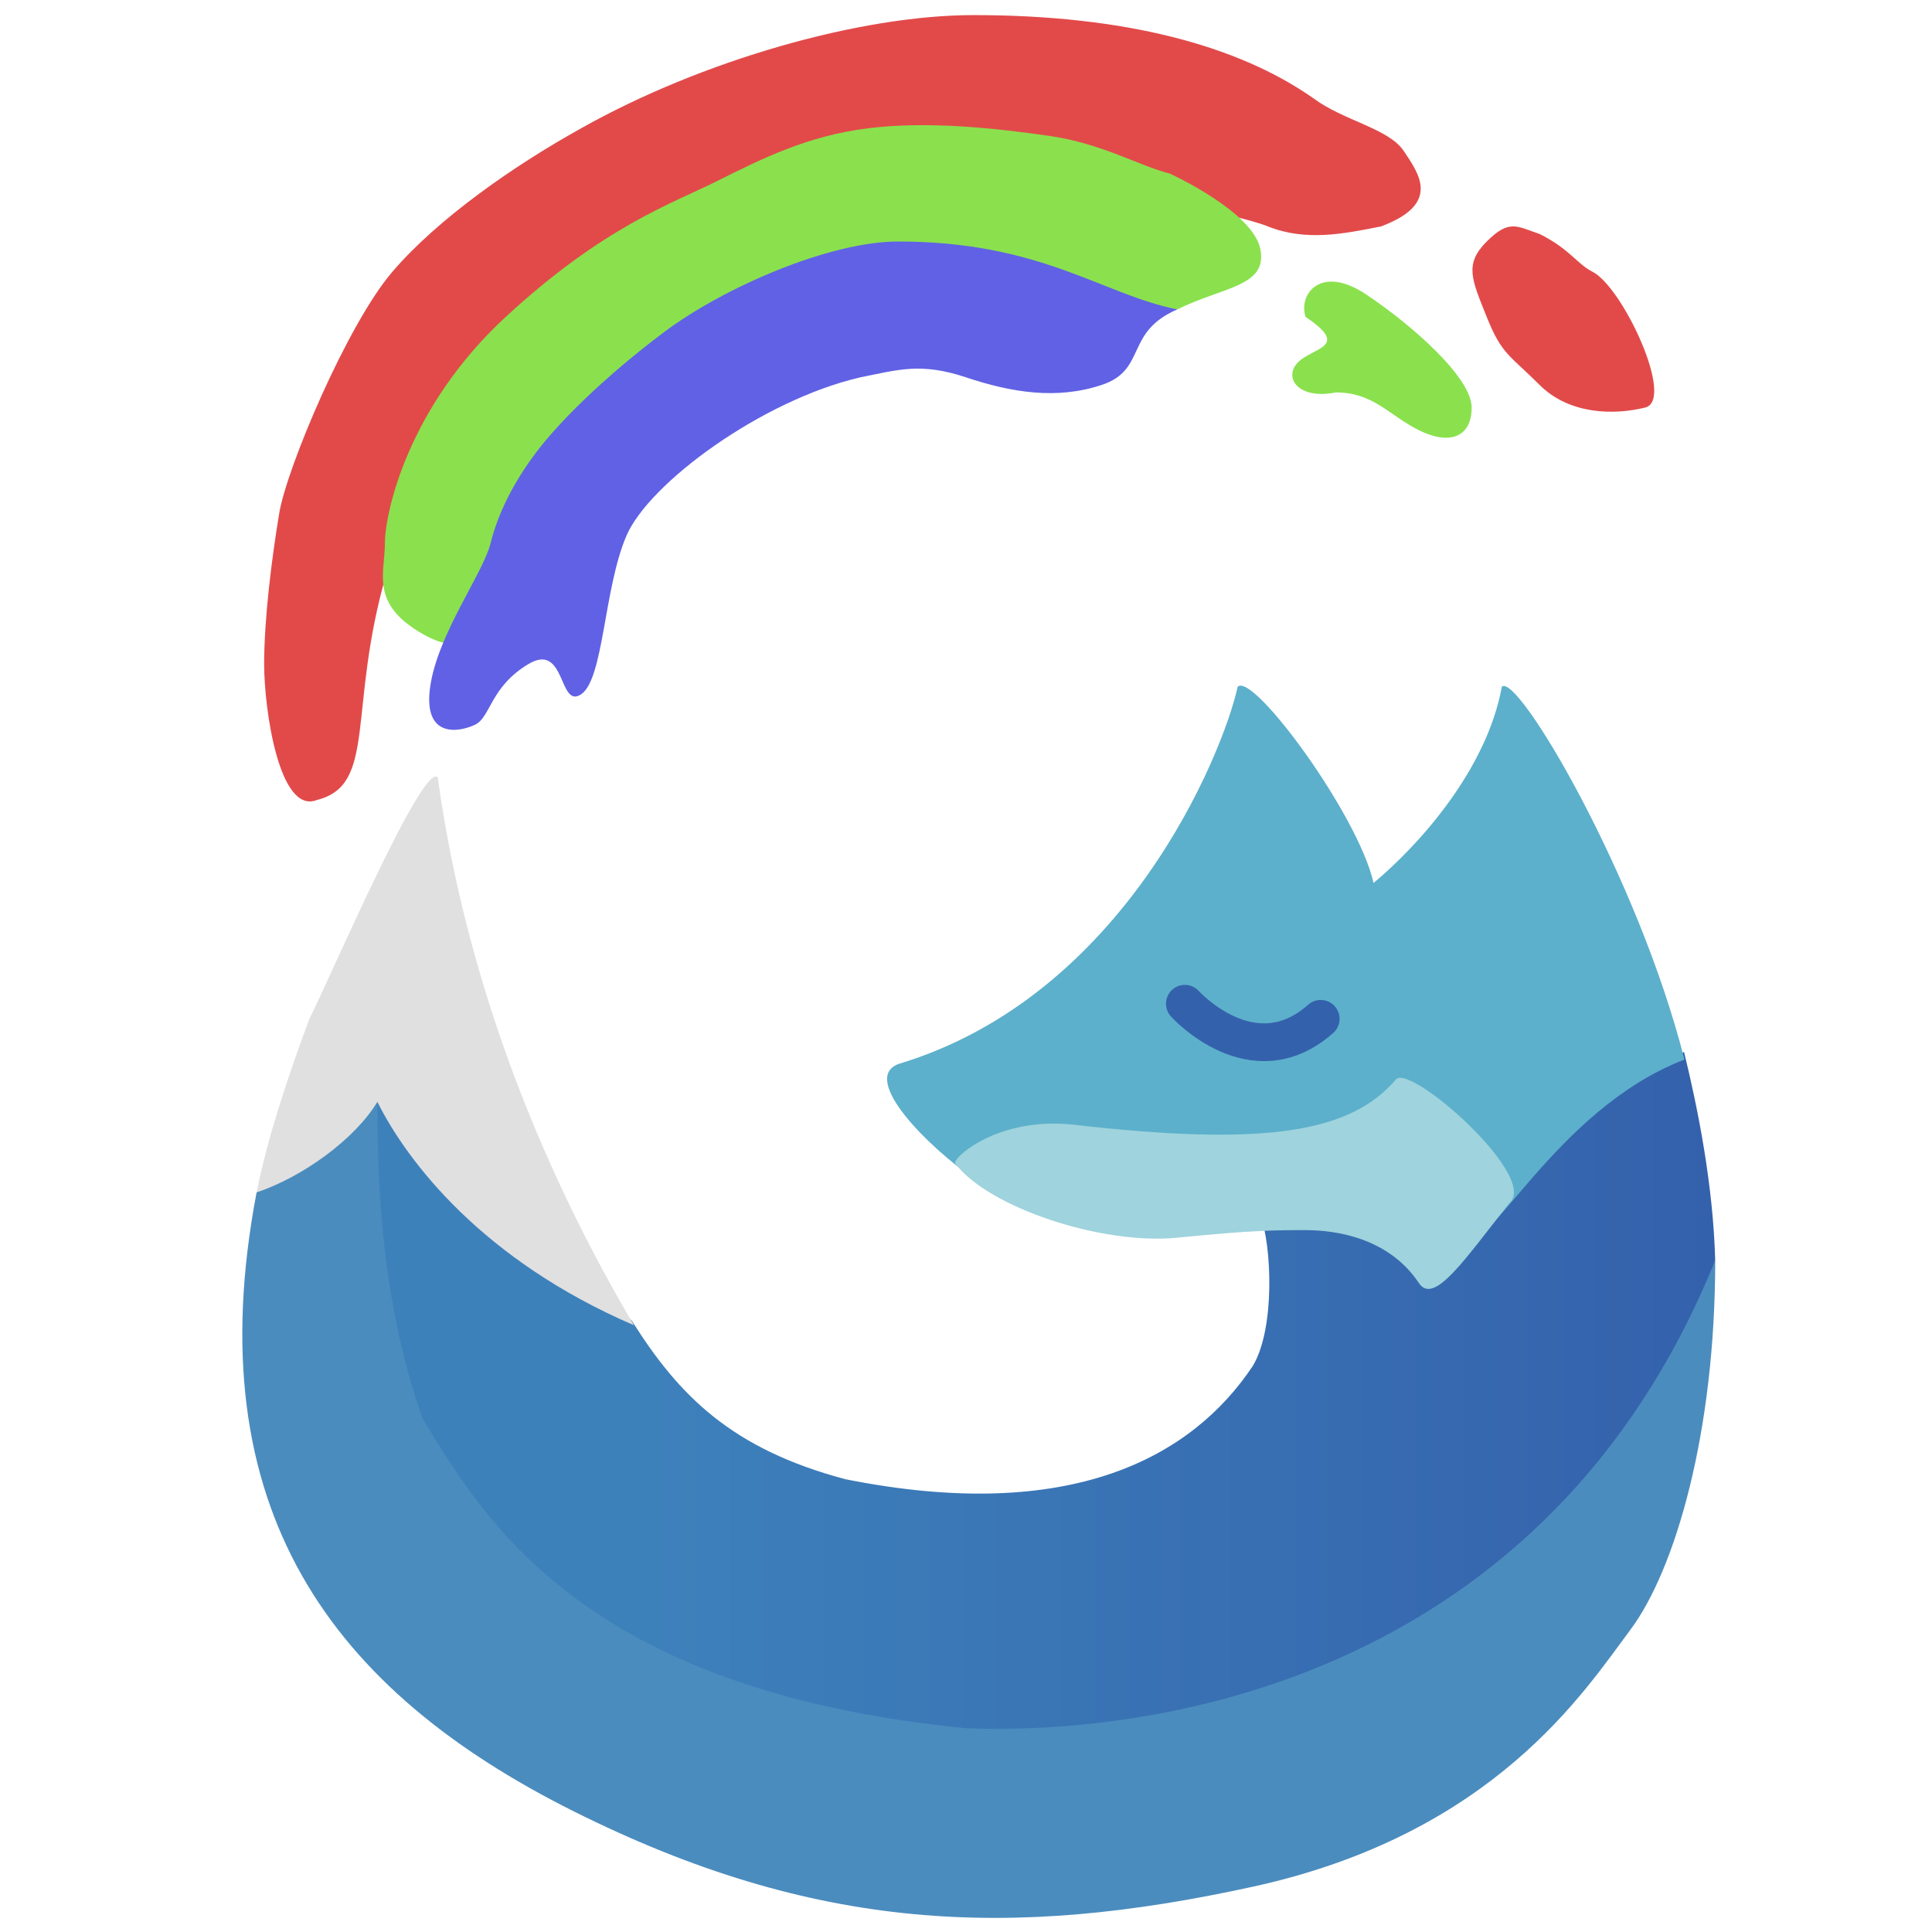
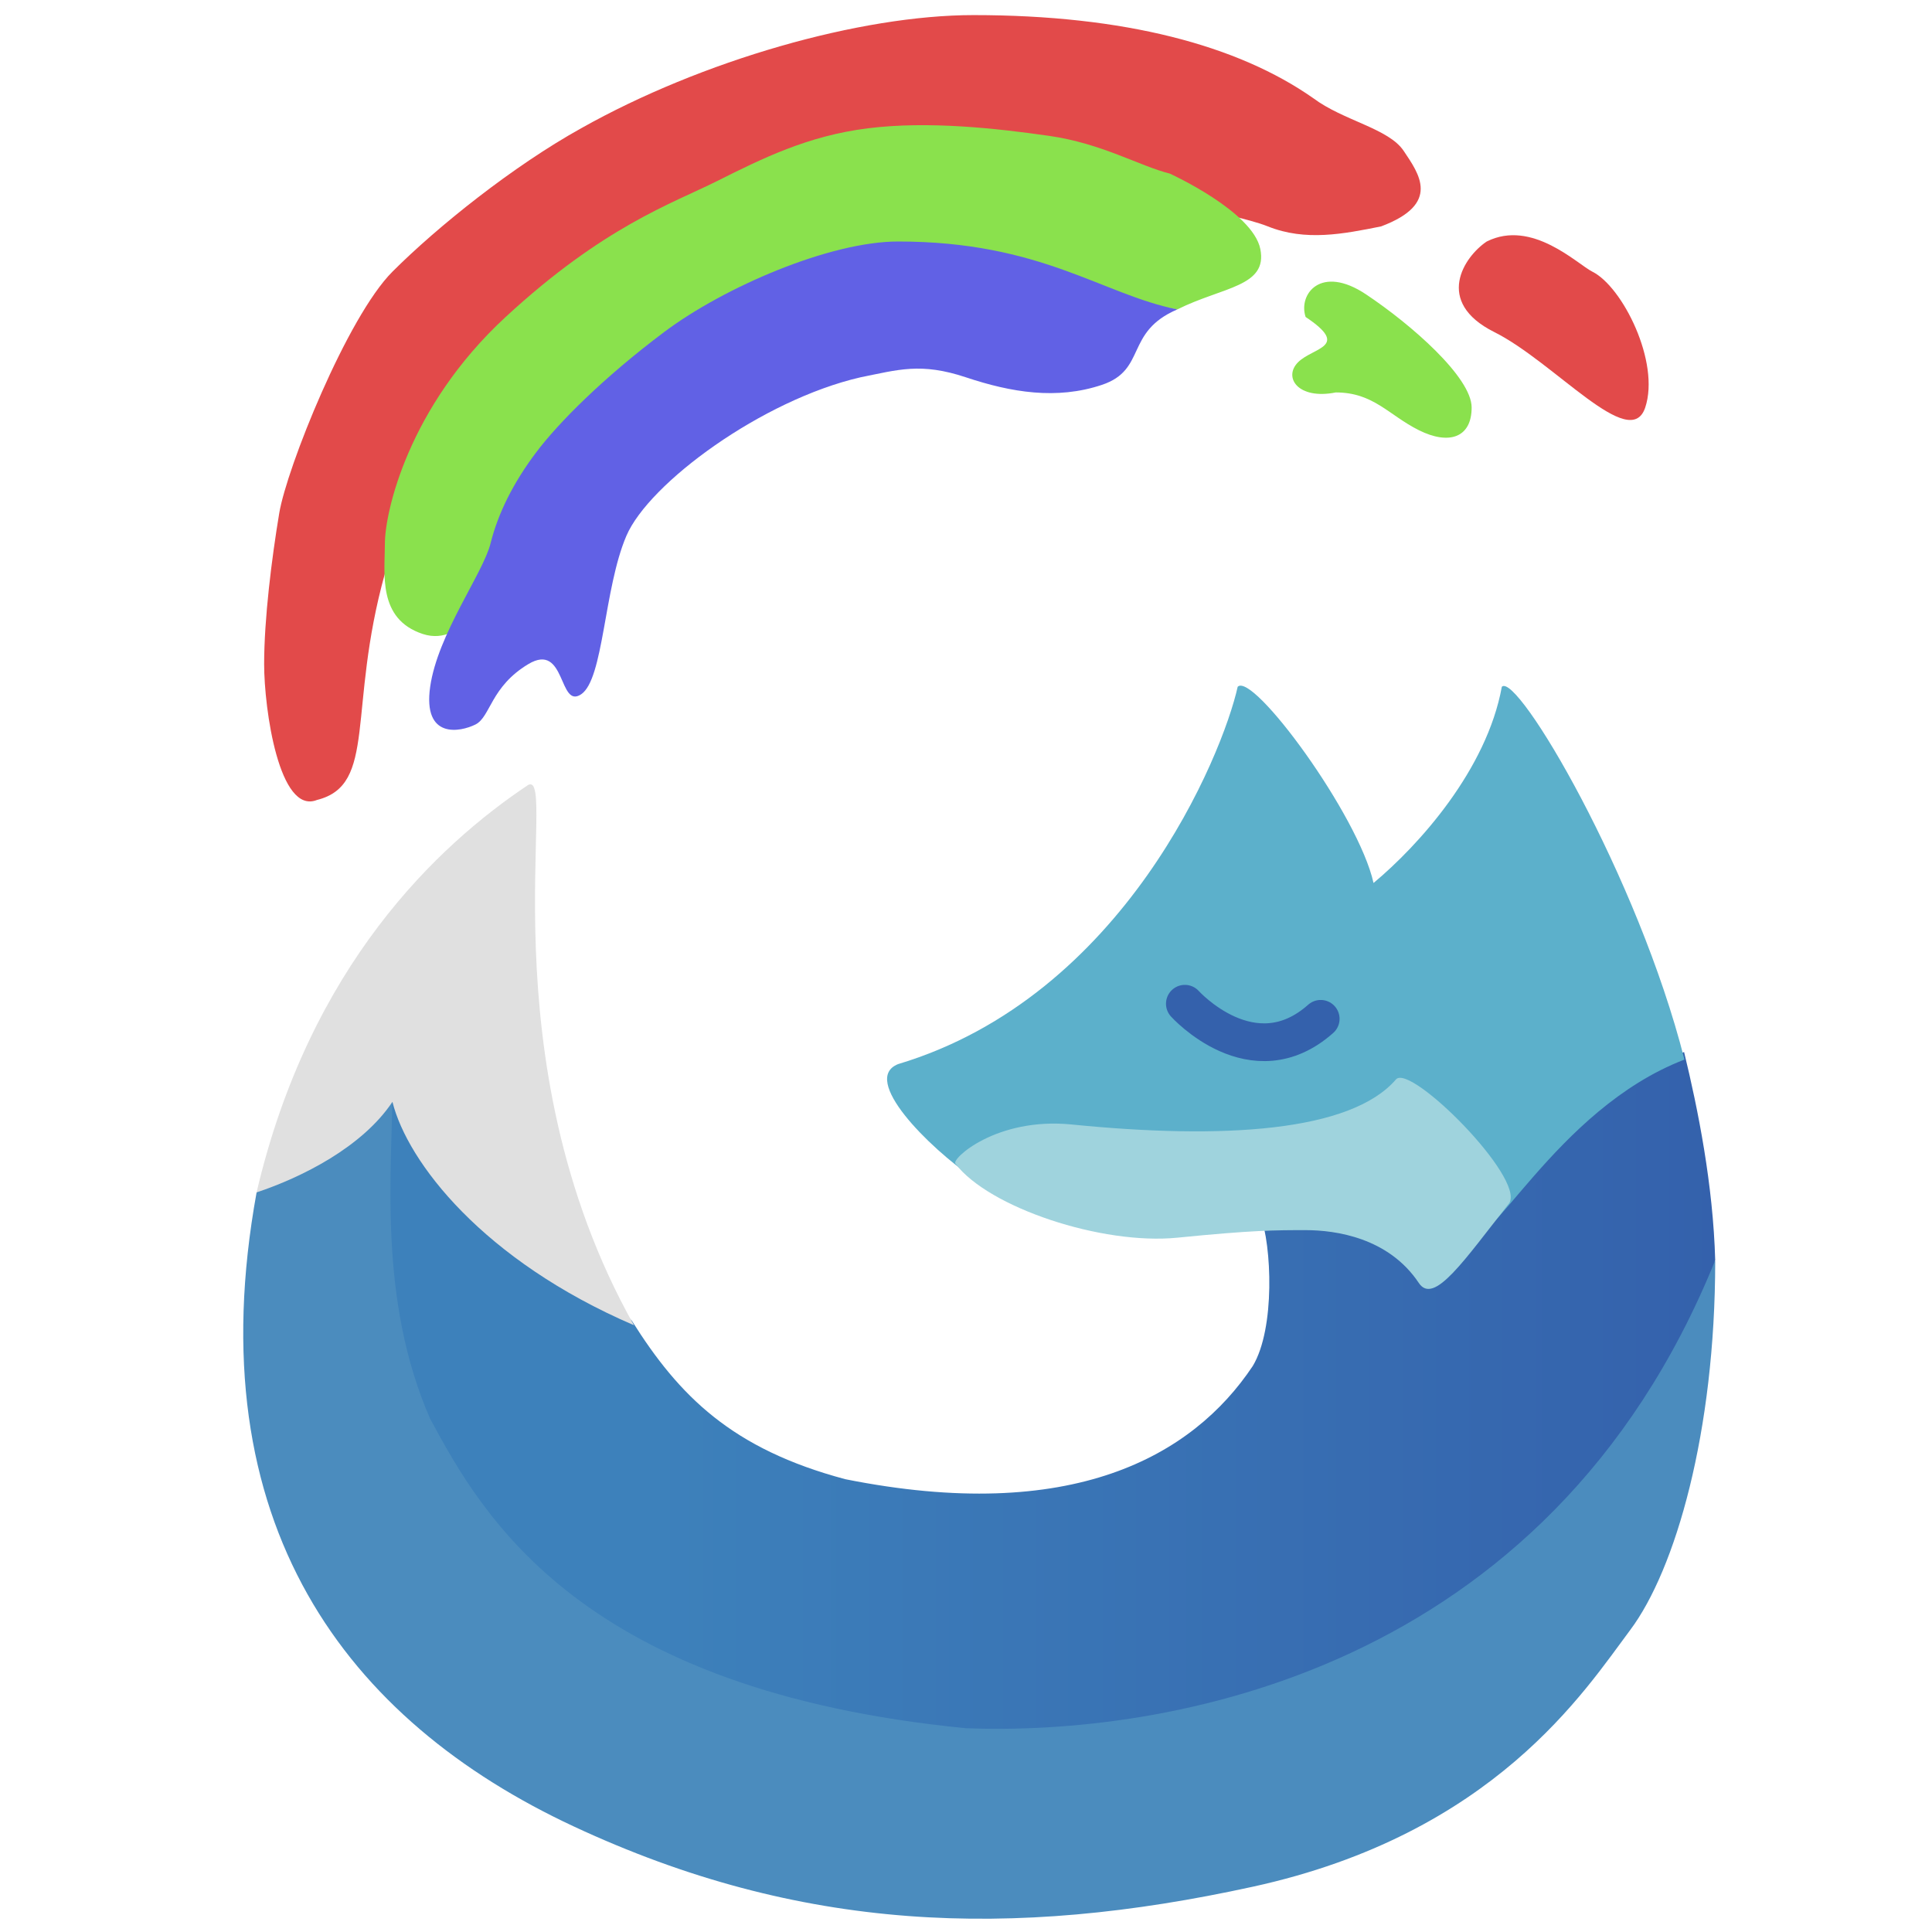
<svg xmlns="http://www.w3.org/2000/svg" width="128" height="128" viewBox="0 0 128 128">
  <linearGradient id="a" x2="1">
    <stop stop-color="#3d81bb" offset=".2" />
    <stop stop-color="#3461ac" offset="1" />
  </linearGradient>
-   <path d="M113.637 83.541C113.637 94.884 111 104 108 108s-9 13.5-25 17-29 3-45-5-25-20-21-41l8.5-7.5Q49 122 105 89z" fill="#4b8cbe" />
-   <path d="M41.86 87.5C45 92.5 48.5 96 56 98c15 3 23-1.5 27-7.5 1.5-2.5 1.25-8 .5-10l28.075-10.8c.925 3.8 1.925 8.8 2.062 13.8C102.5 111 77 115 64 114.5c-25.5-2.5-32-14-36-20.5-3-8.5-3-17-3-22z" fill="url(#a)" />
-   <path d="M17 79c.7-3.5 2-7.5 3.5-11.5 1.5-3 7.5-17 8.5-16 2 14.5 7.5 27 13 36.3C32 83.5 27 77 25 73c-1.5 2.5-5 5-8 6z" fill="#e0e0e0" />
+   <path d="M113.637 83.541C113.637 94.884 111 104 108 108s-9 13.5-25 17-30 3-45-4-25-20-21-42l9-8q23 51 79 18z" fill="#4b8cbe" />
+   <path d="M41.86 87.5C45 92.5 48.5 96 56 98c15 3 23-1.5 27-7.5 1.5-2.5 1.25-8 .5-10l28.075-10.8c.925 3.8 1.925 8.8 2.062 13.8C102.5 111 77 115 64 114.5c-25.5-2.5-32-14-35.5-20.5C25 86 26 77.5 26 72z" fill="url(#a)" />
+   <path d="M17 79c3.5-15 12-23 18-27 2-1-3 18 7 35.8C32 83.5 27 77 26 73c-2 3-6 5-9 6z" fill="#e0e0e0" />
  <path d="M64.53 78.08C61.5 76 57 71.5 59.5 70.5 74.5 66 81 50 82 45.5c1-1 8 8.5 9 13 3-2.5 7.5-7.5 8.5-13 1-1 9 12.5 12.1 24.7C103 73.5 98.5 83.5 97 82z" fill="#5cb0cb" />
-   <path d="M94 85c-2-3-5.5-3.5-7.5-3.5s-3.5 0-8.5.5-12.5-2-14.7-4.9C63 76.8 66 74 71 74.5c13 1.5 18.5.5 21.5-3 1-1 9.5 6.5 7.5 8.2-3 3.8-5 6.8-6 5.3z" fill="#9fd3dd" />
+   <path d="M94 85c-2-3-5.5-3.5-7.5-3.5s-3.5 0-8.5.5-12.5-2-14.7-4.9C63 76.8 66 74 71 74.5c10 1 18.5.5 21.5-3 1-1 8.5 6.5 7.5 8.2-3 3.8-5 6.8-6 5.3z" fill="#9fd3dd" />
  <path d="M78.5 66.5s4.5 5 9 1" fill="none" stroke="#3461ac" stroke-width="2.5" stroke-linecap="round" />
-   <path d="M25.6 38C23 47 25 52 21 53c-2.5 1-3.5-6-3.5-9s.5-7 1-10S23 21.5 26 18s8-7 12.5-9.5C46.5 4 57 1 64.5 1 74.5 1 82 3 87 6.5c2 1.5 5 2 6 3.5s2.5 3.5-1.5 5c-2.5.5-5 1-7.5 0s-10-2-14.5-3.5zm79.9-20c2 1 5.5 8.5 3.5 9s-5 .5-7-1.5-2.5-2-3.5-4.5-1.5-3.5 0-5 2-1 3.5-.5c2 1 2.5 2 3.5 2.5z" fill="#e24a4a" />
-   <path d="M77.5 11.5s5.5 2.5 6 5-2.5 2.5-5.5 4Q46 15 32 41s-.5 3-4 1-2.5-4-2.5-6 1.5-9 8-15 11-7.5 14-9 6-3 10-3.5 8.5 0 12 .5 6 2 8 2.5zm9 9.5c-.5-1.5 1-3.5 4-1.5s7 5.5 7 7.5-1.5 2.5-3.5 1.5-3-2.5-5.5-2.5c-2.5.5-3.5-1-2.5-2s3.5-1 .5-3z" fill="#8ae14d" />
+   <path d="M25.5 38C23 47 25 52 21 53c-2.5 1-3.5-6-3.5-9s.5-7 1-10S23 21 26 18s8-7 12.5-9.5C46.5 4 57 1 64.5 1 74.5 1 82 3 87 6.5c2 1.5 5 2 6 3.5s2.5 3.5-1.5 5c-2.5.5-5 1-7.5 0s-10-2-14.5-3.5zm80-20c2 1 4.5 6 3.5 9s-6-3-10-5-2-5-.5-6c3-1.5 6 1.5 7 2z" fill="#e24a4a" />
+   <path d="M77.5 11.5s5.5 2.5 6 5-2.5 2.5-5.5 4q-32-5.5-47.5 21s-1 1-2.5.5c-3-1-2.5-4-2.5-6s1.5-9 8-15 11-7.5 14-9 6-3 10-3.5 8.5 0 12 .5 6 2 8 2.5zm9 9.5c-.5-1.5 1-3.5 4-1.5s7 5.5 7 7.5-1.5 2.5-3.5 1.5-3-2.5-5.5-2.5c-2.5.5-3.5-1-2.5-2s3.5-1 .5-3z" fill="#8ae14d" />
  <path d="M78 20.5c-3.5 1.5-2 4-5 5s-6 .5-9-.5-4.5-.5-7 0c-6.5 1.5-14 7-15.5 10.5S40 45 38.5 46s-1-3.5-3.5-2-2.5 3.5-3.5 4-3.5 1-3-2.5 3.5-7.5 4-9.5 1.5-4 3-6 4.5-5 8.5-8 11-6 15.5-6C69 16 73 19.5 78 20.5z" fill="#6161e5" />
</svg>
